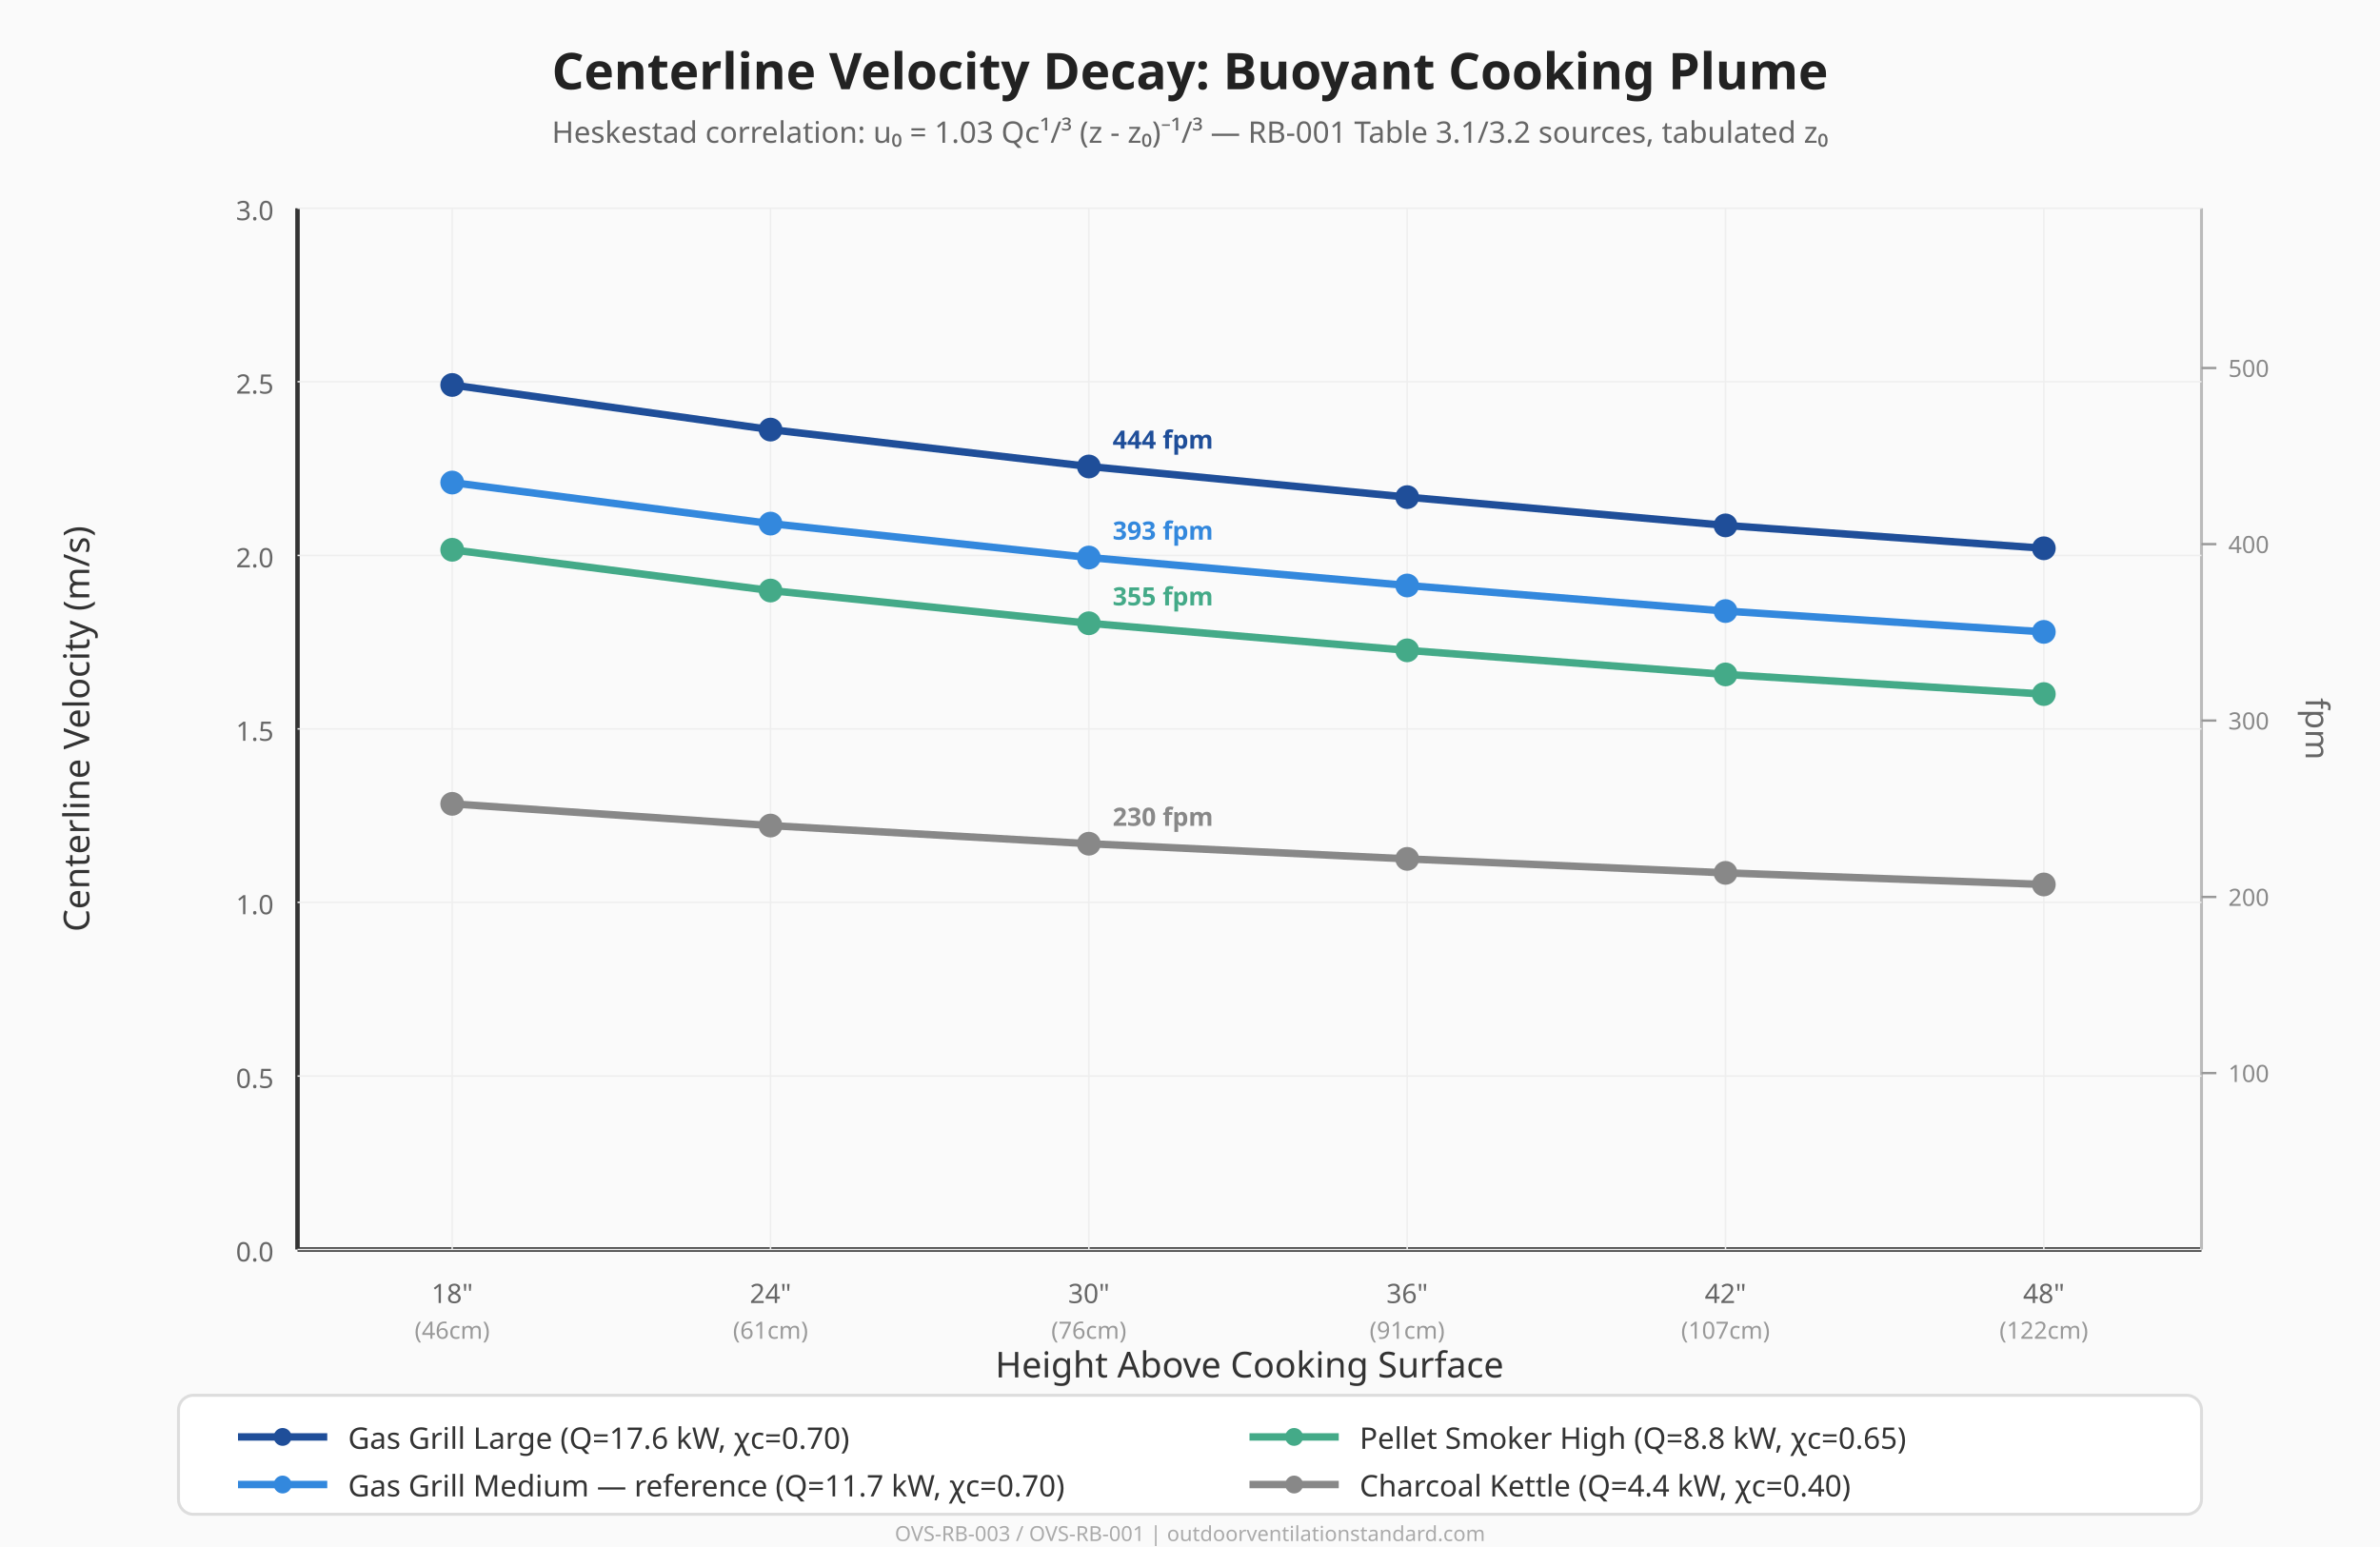
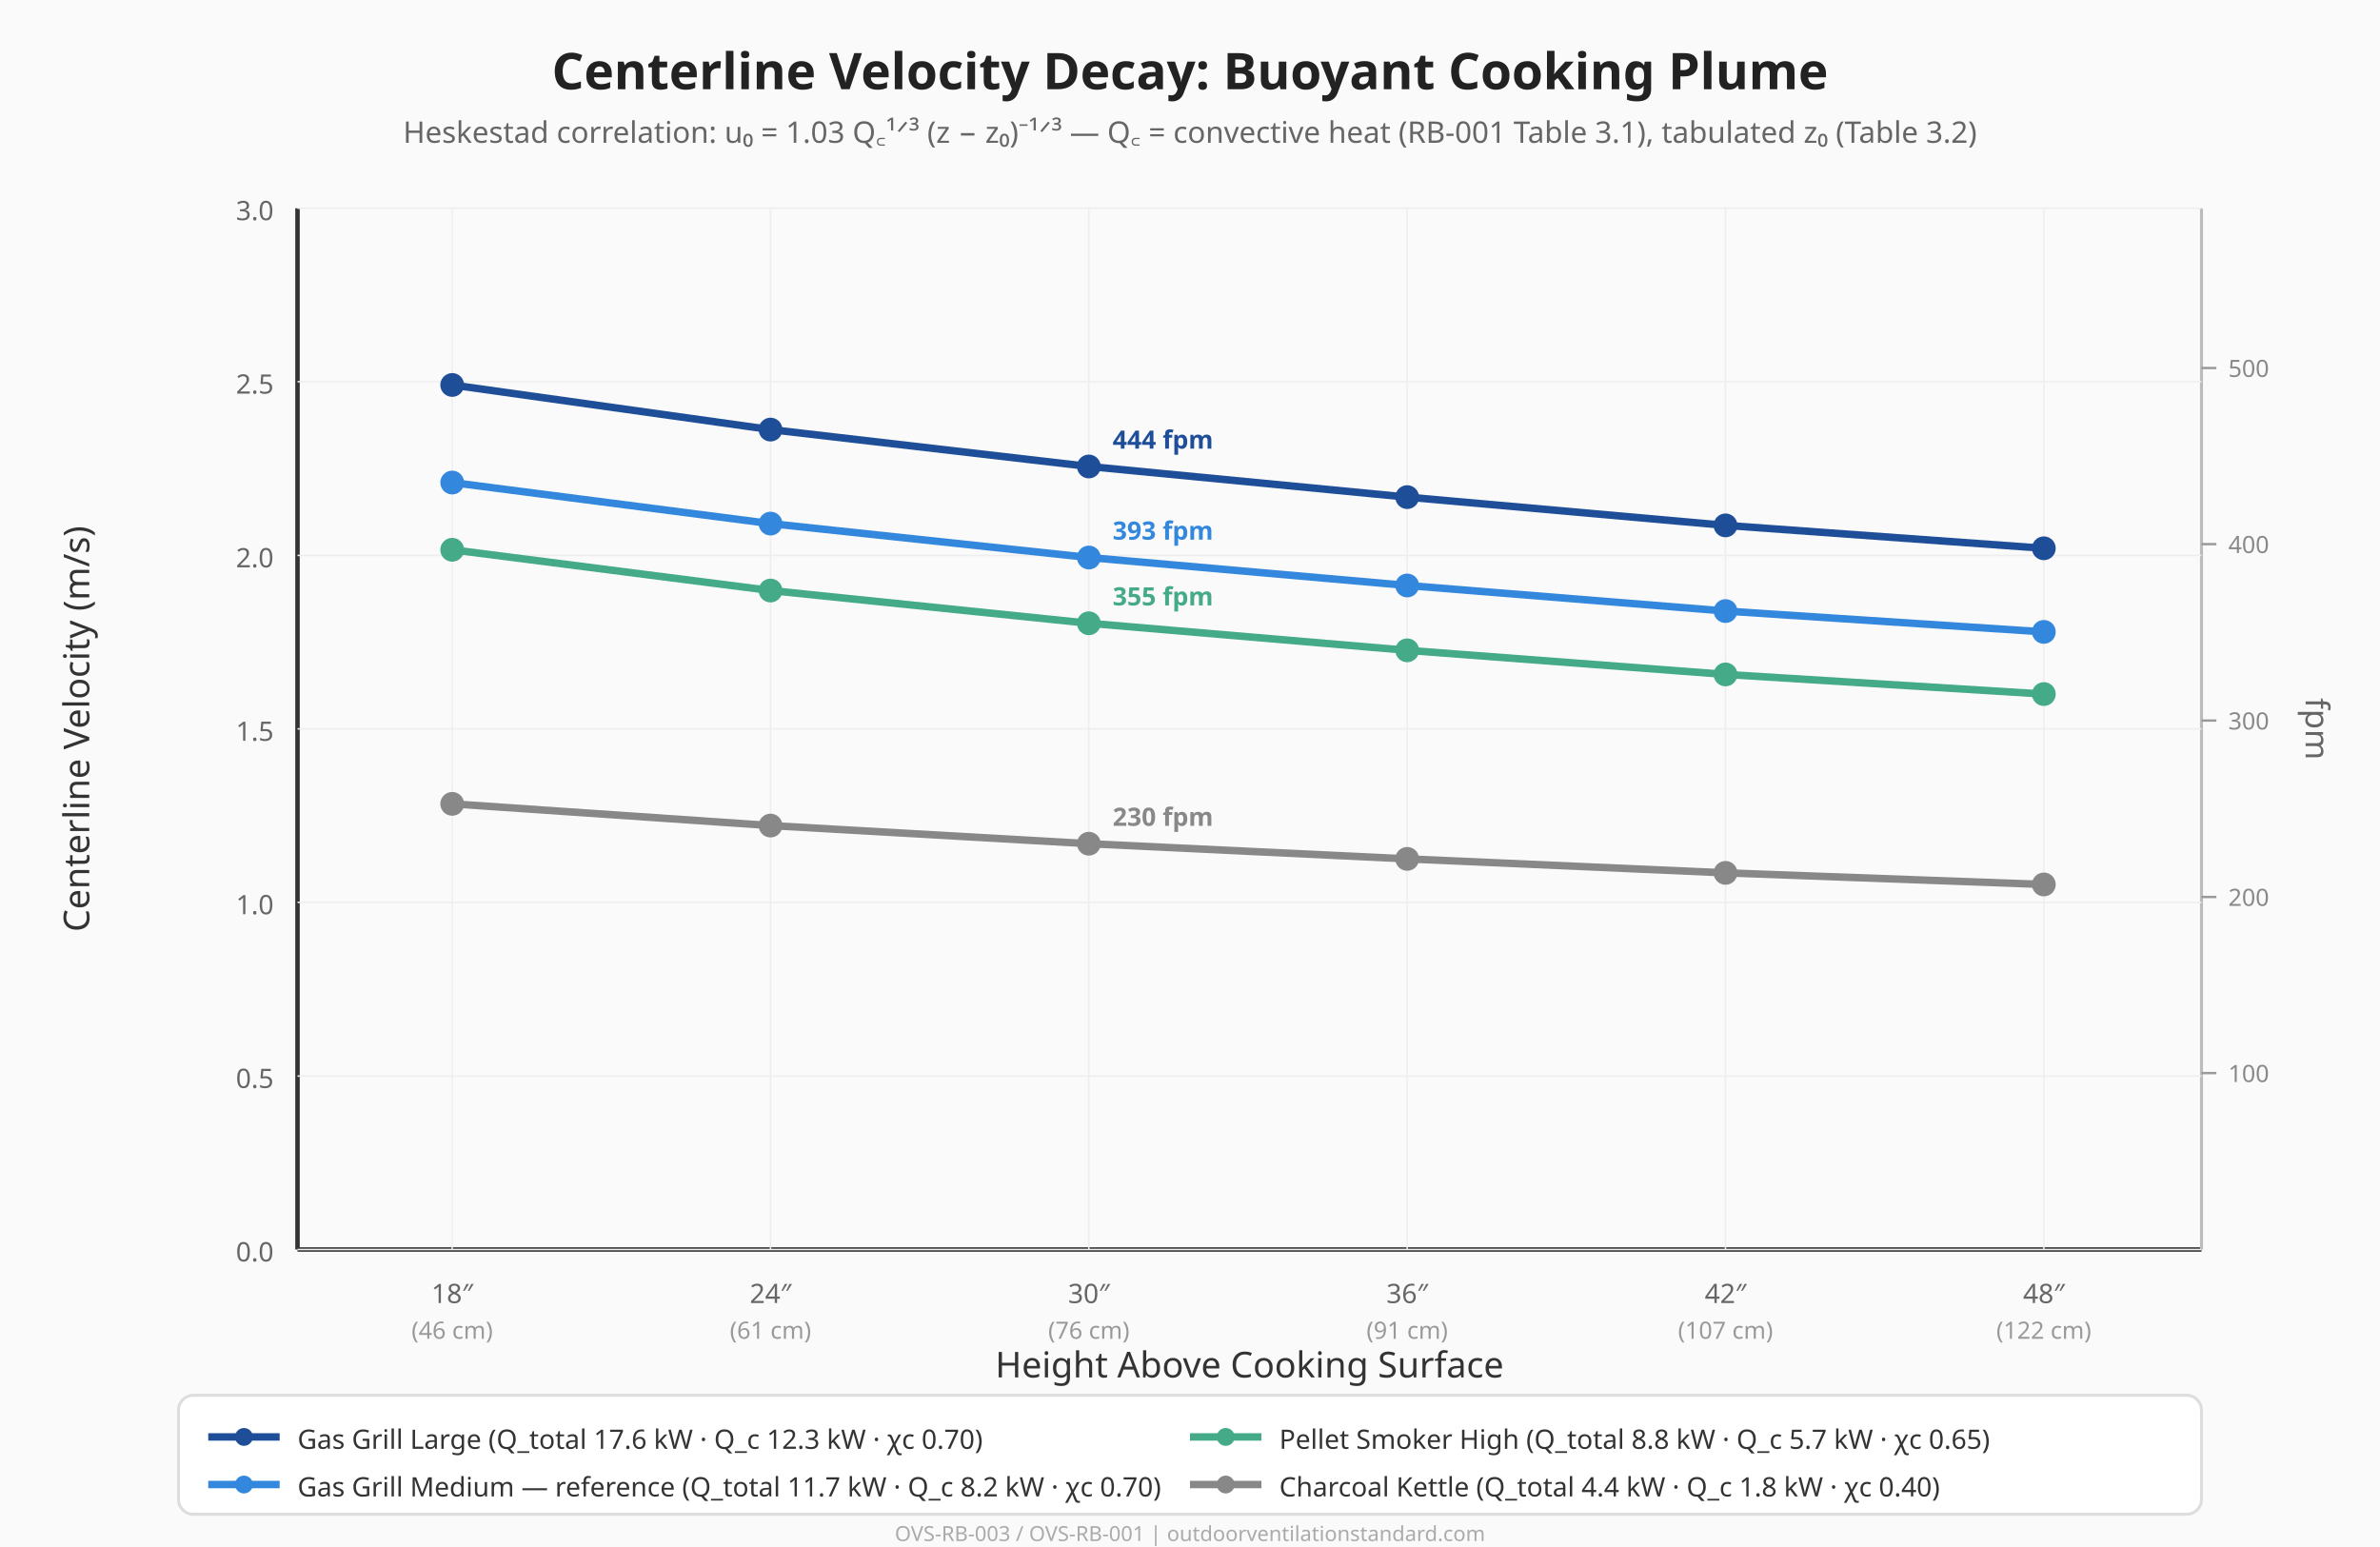
- <svg xmlns="http://www.w3.org/2000/svg" role="img" aria-label="Line chart of Heskestad centerline plume velocity versus hood mounting height from 18 to 48 inches. At 30 inches: Gas Grill Large 444 fpm, Gas Grill Medium 393 fpm, Pellet Smoker High 355 fpm, Charcoal Kettle 230 fpm. Velocity falls slowly with height for every source." viewBox="0 0 800 520" font-family="'Segoe UI', system-ui, -apple-system, sans-serif">
+ <svg xmlns="http://www.w3.org/2000/svg" role="img" aria-labelledby="vdc-title" aria-describedby="vdc-desc" viewBox="0 0 800 520" font-family="'Segoe UI', system-ui, -apple-system, sans-serif">
  <rect width="800" height="520" fill="#FAFAFA" />
  <text x="400" y="30" text-anchor="middle" font-size="17" font-weight="600" fill="#222">Centerline Velocity Decay: Buoyant Cooking Plume</text>
-   <text x="400" y="48" text-anchor="middle" font-size="10" fill="#666">Heskestad correlation: u₀ = 1.03 Qᴄ¹/³ (z - z₀)⁻¹/³ — RB-001 Table 3.1/3.2 sources, tabulated z₀</text>
+   <text x="400" y="48" text-anchor="middle" font-size="10" fill="#666">Heskestad correlation: u₀ = 1.03 Q꜀¹ᐟ³ (z − z₀)⁻¹ᐟ³ — Q꜀ = convective heat (RB-001 Table 3.1), tabulated z₀ (Table 3.2)</text>
  <line x1="100" y1="70" x2="100" y2="420" stroke="#333" stroke-width="1.5" />
  <line x1="100" y1="420" x2="740" y2="420" stroke="#333" stroke-width="1.5" />
  <line x1="740" y1="70" x2="740" y2="420" stroke="#BBB" stroke-width="1" />
  <text x="30" y="245" text-anchor="middle" font-size="12" fill="#333" transform="rotate(-90, 30, 245)">Centerline Velocity (m/s)</text>
  <text x="775" y="245" text-anchor="middle" font-size="11" fill="#666" transform="rotate(90, 775, 245)">fpm</text>
  <text x="420" y="463" text-anchor="middle" font-size="12" fill="#333">Height Above Cooking Surface</text>
  <line x1="100" y1="420.0" x2="740" y2="420.0" stroke="#EEE" stroke-width="0.5" />
  <text x="92" y="424.0" text-anchor="end" font-size="9" fill="#666">0.0</text>
  <line x1="100" y1="361.7" x2="740" y2="361.7" stroke="#EEE" stroke-width="0.5" />
  <text x="92" y="365.7" text-anchor="end" font-size="9" fill="#666">0.5</text>
  <line x1="100" y1="303.3" x2="740" y2="303.3" stroke="#EEE" stroke-width="0.5" />
  <text x="92" y="307.3" text-anchor="end" font-size="9" fill="#666">1.0</text>
  <line x1="100" y1="245.0" x2="740" y2="245.0" stroke="#EEE" stroke-width="0.5" />
  <text x="92" y="249.0" text-anchor="end" font-size="9" fill="#666">1.5</text>
  <line x1="100" y1="186.7" x2="740" y2="186.7" stroke="#EEE" stroke-width="0.5" />
  <text x="92" y="190.7" text-anchor="end" font-size="9" fill="#666">2.0</text>
  <line x1="100" y1="128.3" x2="740" y2="128.3" stroke="#EEE" stroke-width="0.5" />
  <text x="92" y="132.3" text-anchor="end" font-size="9" fill="#666">2.5</text>
  <line x1="100" y1="70.0" x2="740" y2="70.0" stroke="#EEE" stroke-width="0.5" />
  <text x="92" y="74.0" text-anchor="end" font-size="9" fill="#666">3.0</text>
  <line x1="740" y1="360.7" x2="745" y2="360.7" stroke="#999" stroke-width="0.8" />
  <text x="749" y="363.7" font-size="8" fill="#888">100</text>
  <line x1="740" y1="301.5" x2="745" y2="301.5" stroke="#999" stroke-width="0.8" />
  <text x="749" y="304.5" font-size="8" fill="#888">200</text>
  <line x1="740" y1="242.2" x2="745" y2="242.2" stroke="#999" stroke-width="0.8" />
  <text x="749" y="245.2" font-size="8" fill="#888">300</text>
  <line x1="740" y1="182.9" x2="745" y2="182.9" stroke="#999" stroke-width="0.8" />
  <text x="749" y="185.9" font-size="8" fill="#888">400</text>
  <line x1="740" y1="123.7" x2="745" y2="123.7" stroke="#999" stroke-width="0.8" />
  <text x="749" y="126.7" font-size="8" fill="#888">500</text>
  <line x1="152" y1="70" x2="152" y2="420" stroke="#EEE" stroke-width="0.5" />
-   <text x="152" y="438" text-anchor="middle" font-size="9" fill="#666">18"</text>
-   <text x="152" y="450" text-anchor="middle" font-size="8" fill="#999">(46cm)</text>
+   <text x="152" y="438" text-anchor="middle" font-size="9" fill="#666">18″</text>
+   <text x="152" y="450" text-anchor="middle" font-size="8" fill="#999">(46 cm)</text>
  <line x1="259" y1="70" x2="259" y2="420" stroke="#EEE" stroke-width="0.5" />
-   <text x="259" y="438" text-anchor="middle" font-size="9" fill="#666">24"</text>
-   <text x="259" y="450" text-anchor="middle" font-size="8" fill="#999">(61cm)</text>
+   <text x="259" y="438" text-anchor="middle" font-size="9" fill="#666">24″</text>
+   <text x="259" y="450" text-anchor="middle" font-size="8" fill="#999">(61 cm)</text>
  <line x1="366" y1="70" x2="366" y2="420" stroke="#EEE" stroke-width="0.5" />
-   <text x="366" y="438" text-anchor="middle" font-size="9" fill="#666">30"</text>
-   <text x="366" y="450" text-anchor="middle" font-size="8" fill="#999">(76cm)</text>
+   <text x="366" y="438" text-anchor="middle" font-size="9" fill="#666">30″</text>
+   <text x="366" y="450" text-anchor="middle" font-size="8" fill="#999">(76 cm)</text>
  <line x1="473" y1="70" x2="473" y2="420" stroke="#EEE" stroke-width="0.5" />
-   <text x="473" y="438" text-anchor="middle" font-size="9" fill="#666">36"</text>
-   <text x="473" y="450" text-anchor="middle" font-size="8" fill="#999">(91cm)</text>
+   <text x="473" y="438" text-anchor="middle" font-size="9" fill="#666">36″</text>
+   <text x="473" y="450" text-anchor="middle" font-size="8" fill="#999">(91 cm)</text>
  <line x1="580" y1="70" x2="580" y2="420" stroke="#EEE" stroke-width="0.5" />
-   <text x="580" y="438" text-anchor="middle" font-size="9" fill="#666">42"</text>
-   <text x="580" y="450" text-anchor="middle" font-size="8" fill="#999">(107cm)</text>
+   <text x="580" y="438" text-anchor="middle" font-size="9" fill="#666">42″</text>
+   <text x="580" y="450" text-anchor="middle" font-size="8" fill="#999">(107 cm)</text>
  <line x1="687" y1="70" x2="687" y2="420" stroke="#EEE" stroke-width="0.5" />
-   <text x="687" y="438" text-anchor="middle" font-size="9" fill="#666">48"</text>
-   <text x="687" y="450" text-anchor="middle" font-size="8" fill="#999">(122cm)</text>
+   <text x="687" y="438" text-anchor="middle" font-size="9" fill="#666">48″</text>
+   <text x="687" y="450" text-anchor="middle" font-size="8" fill="#999">(122 cm)</text>
  <polyline points="152,129.4 259,144.4 366,156.8 473,167.1 580,176.6 687,184.3" fill="none" stroke="#1F4E99" stroke-width="2.5" />
  <circle cx="152" cy="129.4" r="4" fill="#1F4E99" />
  <circle cx="259" cy="144.4" r="4" fill="#1F4E99" />
  <circle cx="366" cy="156.8" r="4" fill="#1F4E99" />
  <circle cx="473" cy="167.1" r="4" fill="#1F4E99" />
  <circle cx="580" cy="176.6" r="4" fill="#1F4E99" />
  <circle cx="687" cy="184.3" r="4" fill="#1F4E99" />
  <text x="374" y="150.8" font-size="8.5" font-weight="600" fill="#1F4E99">444 fpm</text>
  <polyline points="152,162.2 259,176.0 366,187.4 473,196.8 580,205.4 687,212.4" fill="none" stroke="#3388DD" stroke-width="2.5" />
  <circle cx="152" cy="162.2" r="4" fill="#3388DD" />
  <circle cx="259" cy="176.0" r="4" fill="#3388DD" />
  <circle cx="366" cy="187.4" r="4" fill="#3388DD" />
  <circle cx="473" cy="196.8" r="4" fill="#3388DD" />
  <circle cx="580" cy="205.4" r="4" fill="#3388DD" />
  <circle cx="687" cy="212.4" r="4" fill="#3388DD" />
  <text x="374" y="181.4" font-size="8.5" font-weight="600" fill="#3388DD">393 fpm</text>
  <polyline points="152,184.8 259,198.5 366,209.5 473,218.6 580,226.7 687,233.3" fill="none" stroke="#44AA88" stroke-width="2.5" />
  <circle cx="152" cy="184.8" r="4" fill="#44AA88" />
  <circle cx="259" cy="198.5" r="4" fill="#44AA88" />
  <circle cx="366" cy="209.5" r="4" fill="#44AA88" />
  <circle cx="473" cy="218.6" r="4" fill="#44AA88" />
  <circle cx="580" cy="226.7" r="4" fill="#44AA88" />
  <circle cx="687" cy="233.3" r="4" fill="#44AA88" />
  <text x="374" y="203.5" font-size="8.5" font-weight="600" fill="#44AA88">355 fpm</text>
  <polyline points="152,270.2 259,277.5 366,283.6 473,288.7 580,293.4 687,297.3" fill="none" stroke="#888888" stroke-width="2.5" />
  <circle cx="152" cy="270.2" r="4" fill="#888888" />
  <circle cx="259" cy="277.5" r="4" fill="#888888" />
  <circle cx="366" cy="283.6" r="4" fill="#888888" />
  <circle cx="473" cy="288.7" r="4" fill="#888888" />
  <circle cx="580" cy="293.4" r="4" fill="#888888" />
  <circle cx="687" cy="297.3" r="4" fill="#888888" />
  <text x="374" y="277.6" font-size="8.5" font-weight="600" fill="#888888">230 fpm</text>
  <rect x="60" y="469" width="680" height="40" rx="5" fill="white" stroke="#DDD" stroke-width="1" />
-   <line x1="80" y1="483" x2="110" y2="483" stroke="#1F4E99" stroke-width="2.5" />
-   <circle cx="95" cy="483" r="3" fill="#1F4E99" />
-   <text x="117" y="487" font-size="10" fill="#333">Gas Grill Large (Q=17.6 kW, χc=0.70)</text>
-   <line x1="80" y1="499" x2="110" y2="499" stroke="#3388DD" stroke-width="2.5" />
-   <circle cx="95" cy="499" r="3" fill="#3388DD" />
-   <text x="117" y="503" font-size="10" fill="#333">Gas Grill Medium — reference (Q=11.7 kW, χc=0.70)</text>
-   <line x1="420" y1="483" x2="450" y2="483" stroke="#44AA88" stroke-width="2.5" />
-   <circle cx="435" cy="483" r="3" fill="#44AA88" />
-   <text x="457" y="487" font-size="10" fill="#333">Pellet Smoker High (Q=8.8 kW, χc=0.65)</text>
-   <line x1="420" y1="499" x2="450" y2="499" stroke="#888888" stroke-width="2.5" />
-   <circle cx="435" cy="499" r="3" fill="#888888" />
-   <text x="457" y="503" font-size="10" fill="#333">Charcoal Kettle (Q=4.4 kW, χc=0.40)</text>
+   <line x1="70" y1="483" x2="94" y2="483" stroke="#1F4E99" stroke-width="2.5" />
+   <circle cx="82" cy="483" r="3" fill="#1F4E99" />
+   <text x="100" y="487" font-size="9" fill="#333">Gas Grill Large (Q_total 17.6 kW · Q_c 12.3 kW · χc 0.70)</text>
+   <line x1="70" y1="499" x2="94" y2="499" stroke="#3388DD" stroke-width="2.5" />
+   <circle cx="82" cy="499" r="3" fill="#3388DD" />
+   <text x="100" y="503" font-size="9" fill="#333">Gas Grill Medium — reference (Q_total 11.7 kW · Q_c 8.2 kW · χc 0.70)</text>
+   <line x1="400" y1="483" x2="424" y2="483" stroke="#44AA88" stroke-width="2.5" />
+   <circle cx="412" cy="483" r="3" fill="#44AA88" />
+   <text x="430" y="487" font-size="9" fill="#333">Pellet Smoker High (Q_total 8.8 kW · Q_c 5.7 kW · χc 0.65)</text>
+   <line x1="400" y1="499" x2="424" y2="499" stroke="#888888" stroke-width="2.5" />
+   <circle cx="412" cy="499" r="3" fill="#888888" />
+   <text x="430" y="503" font-size="9" fill="#333">Charcoal Kettle (Q_total 4.4 kW · Q_c 1.8 kW · χc 0.40)</text>
  <text x="400" y="518" text-anchor="middle" font-size="7" fill="#AAA">OVS-RB-003 / OVS-RB-001 | outdoorventilationstandard.com</text>
</svg>
